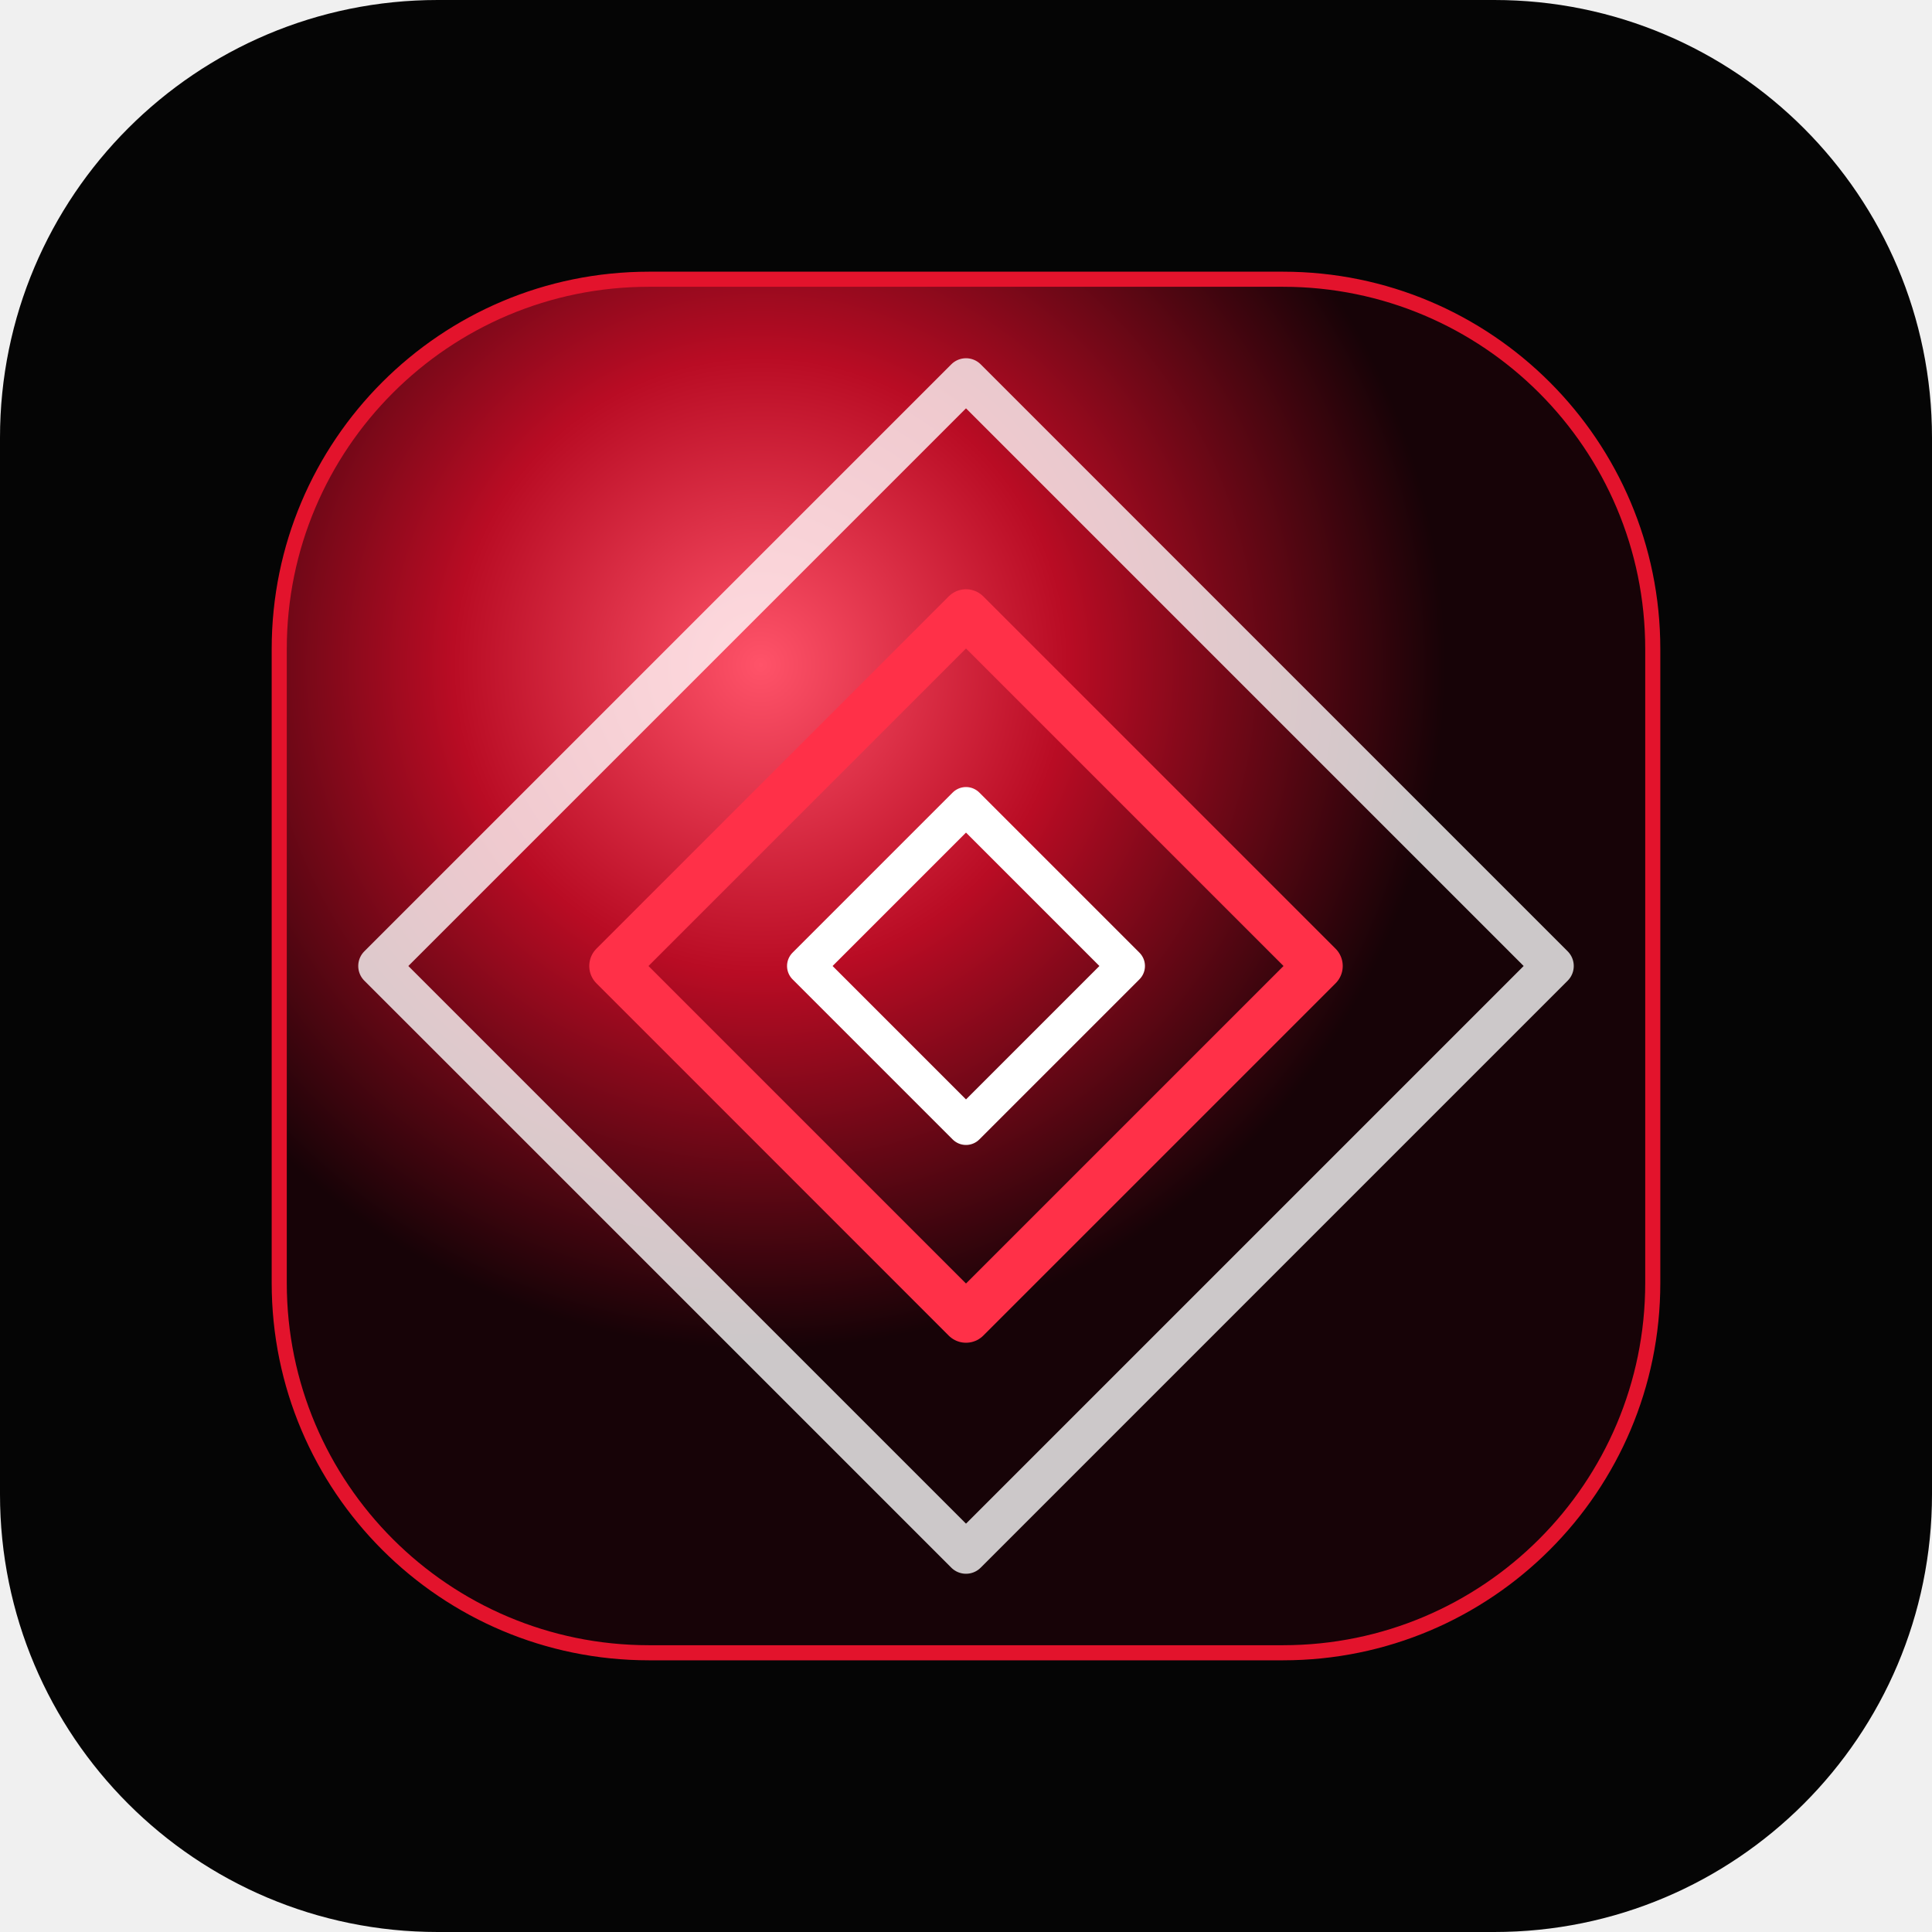
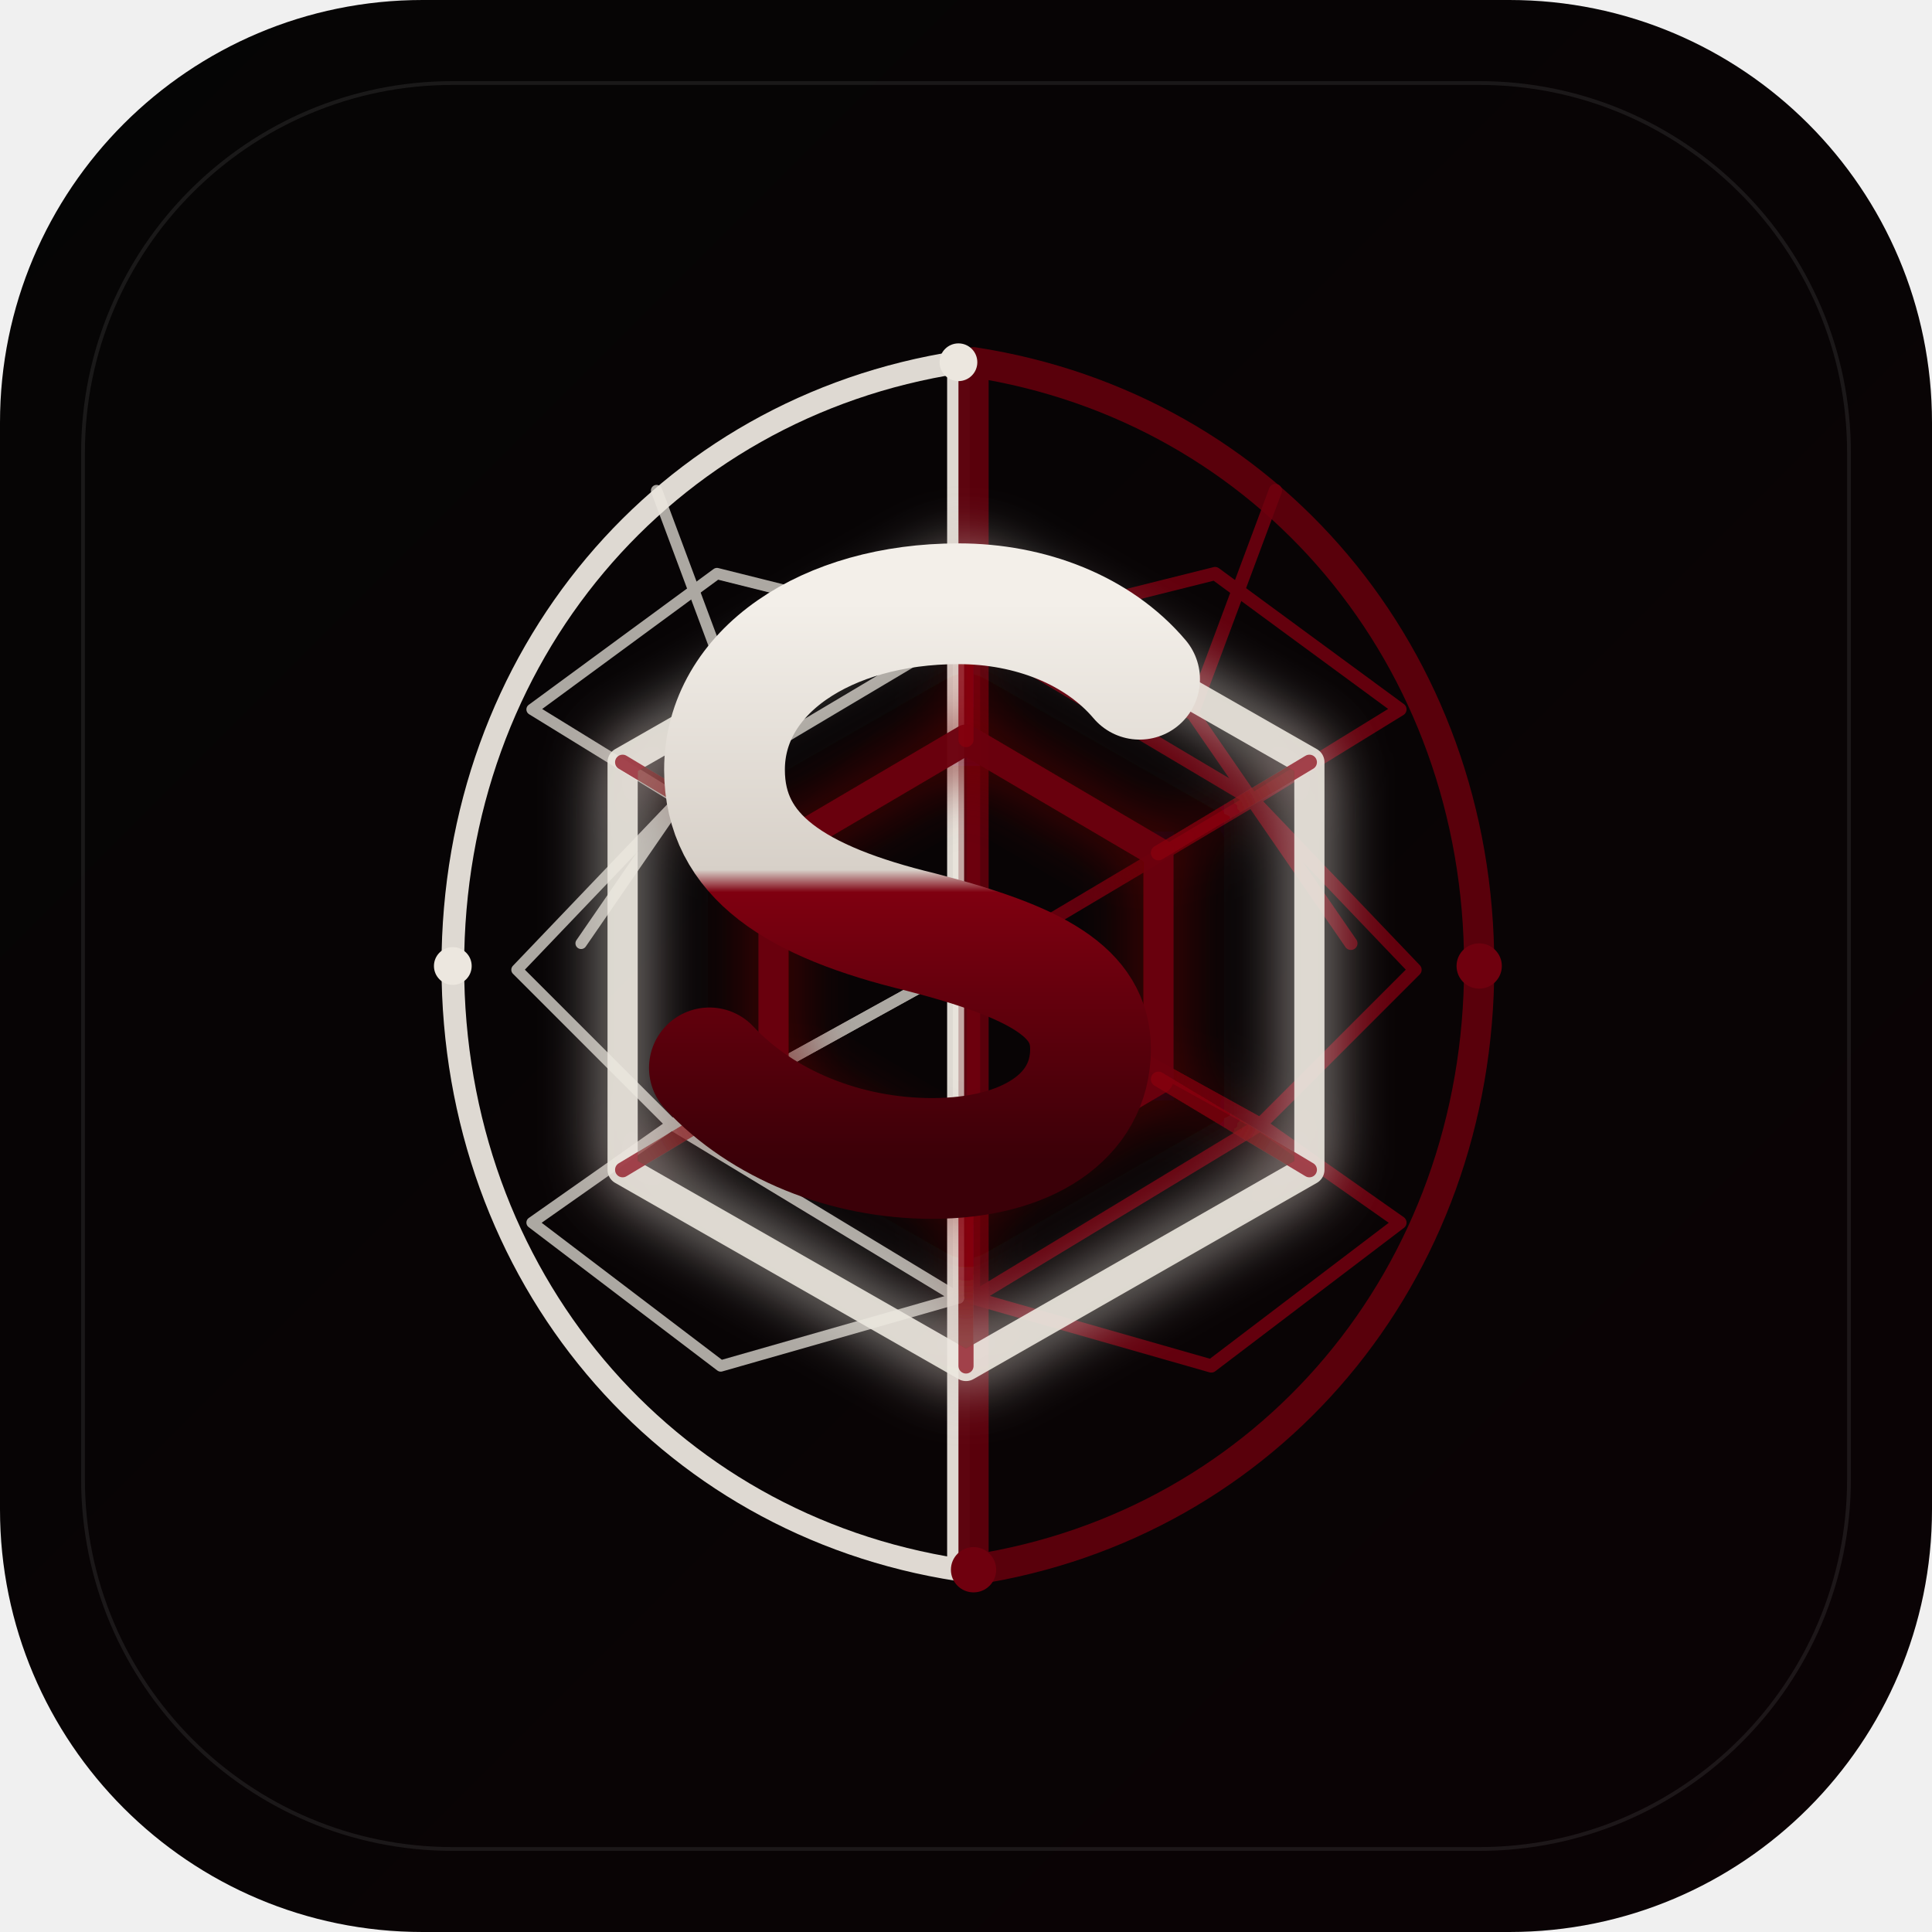
- <svg xmlns="http://www.w3.org/2000/svg" viewBox="0 0 512 512">
+ <svg xmlns="http://www.w3.org/2000/svg" viewBox="0 0 512 512" role="img" aria-labelledby="title desc">
  <defs>
-     <radialGradient id="g" cx="35%" cy="28%">
-       <stop offset="0" stop-color="#ff5369" />
-       <stop offset=".45" stop-color="#b90c24" />
-       <stop offset="1" stop-color="#170307" />
-     </radialGradient>
+     <linearGradient id="bg" x1="0" y1="0" x2="1" y2="1">
+       <stop offset="0" stop-color="#050505" />
+       <stop offset="1" stop-color="#0b0305" />
+     </linearGradient>
+     <linearGradient id="s" x1="0" y1="0" x2="0" y2="1">
+       <stop offset="0" stop-color="#f3efe9" />
+       <stop offset=".48" stop-color="#d7d0c8" />
+       <stop offset=".52" stop-color="#7f0010" />
+       <stop offset="1" stop-color="#3b0008" />
+     </linearGradient>
+     <filter id="glow" x="-50%" y="-50%" width="200%" height="200%">
+       <feGaussianBlur stdDeviation="8" result="b" />
+       <feMerge>
+         <feMergeNode in="b" />
+         <feMergeNode in="SourceGraphic" />
+       </feMerge>
+     </filter>
  </defs>
-   <rect width="512" height="512" rx="116" fill="#050505" />
-   <rect x="74" y="74" width="364" height="364" rx="98" fill="url(#g)" stroke="#e3132c" stroke-width="4" />
-   <g fill="none" stroke-linejoin="round">
-     <rect x="146" y="146" width="220" height="220" transform="rotate(45 256 256)" stroke="#fff" stroke-opacity=".78" stroke-width="11" />
-     <rect x="190" y="190" width="132" height="132" transform="rotate(45 256 256)" stroke="#ff3048" stroke-width="13" />
-     <rect x="226" y="226" width="60" height="60" transform="rotate(45 256 256)" stroke="#fff" stroke-width="10" />
+   <rect width="512" height="512" rx="112" fill="url(#bg)" />
+   <rect x="22" y="22" width="468" height="468" rx="98" fill="none" stroke="#ffffff" stroke-opacity=".08" />
+   <g fill="none" stroke-linecap="round" stroke-linejoin="round">
+     <path d="M120 256c0-82 56-148 134-160v320c-78-12-134-78-134-160Z" stroke="#ece7df" stroke-width="6" opacity=".94" />
+     <path d="M392 256c0-82-56-148-134-160v320c78-12 134-78 134-160Z" stroke="#5b000b" stroke-width="8" opacity=".98" />
+     <g stroke="#ece7df" stroke-width="3" opacity=".72">
+       <path d="M141 188l49-36 64 16-74 44-39-24Z" />
+       <path d="M137 257l43-45 74 44-76 42-41-41Z" />
+       <path d="M141 324l37-26 76 46-63 18-50-38Z" />
+       <path d="M174 130l22 59-42 61" />
+       <path d="M196 189l58-21v88" />
+       <path d="M178 298l76-42v88" />
+     </g>
+     <g stroke="#6f000e" stroke-width="3.5" opacity=".88">
+       <path d="M371 188l-49-36-64 16 74 44 39-24Z" />
+       <path d="M375 257l-43-45-74 44 76 42 41-41Z" />
+       <path d="M371 324l-37-26-76 46 63 18 50-38Z" />
+       <path d="M338 130l-22 59 42 61" />
+       <path d="M316 189l-58-21v88" />
+       <path d="M334 298l-76-42v88" />
+     </g>
+     <g stroke-width="8" filter="url(#glow)">
+       <path d="M165 202 256 150l91 52v108l-91 52-91-52Z" stroke="#ece7df" opacity=".9" />
+       <path d="M205 226 256 196l51 30v60l-51 30-51-30Z" stroke="#6c000d" opacity=".95" />
+       <path d="m165 202 40 24m142-24-40 24m-102 60-40 24m142-24 40 24M256 150v46m0 120v46" stroke="#8b0011" stroke-width="4" opacity=".72" />
+     </g>
+     <path d="M302 180c-11-13-29-20-48-20-35 0-62 18-62 44 0 23 19 35 52 43 31 8 45 16 45 31 0 18-17 29-42 29-23 0-45-9-59-24" stroke="url(#s)" stroke-width="32" />
+   </g>
+   <g fill="#ece7df">
+     <circle cx="120" cy="256" r="5" />
+     <circle cx="254" cy="96" r="5" />
+   </g>
+   <g fill="#6f000e">
+     <circle cx="392" cy="256" r="6" />
+     <circle cx="258" cy="416" r="6" />
  </g>
</svg>
